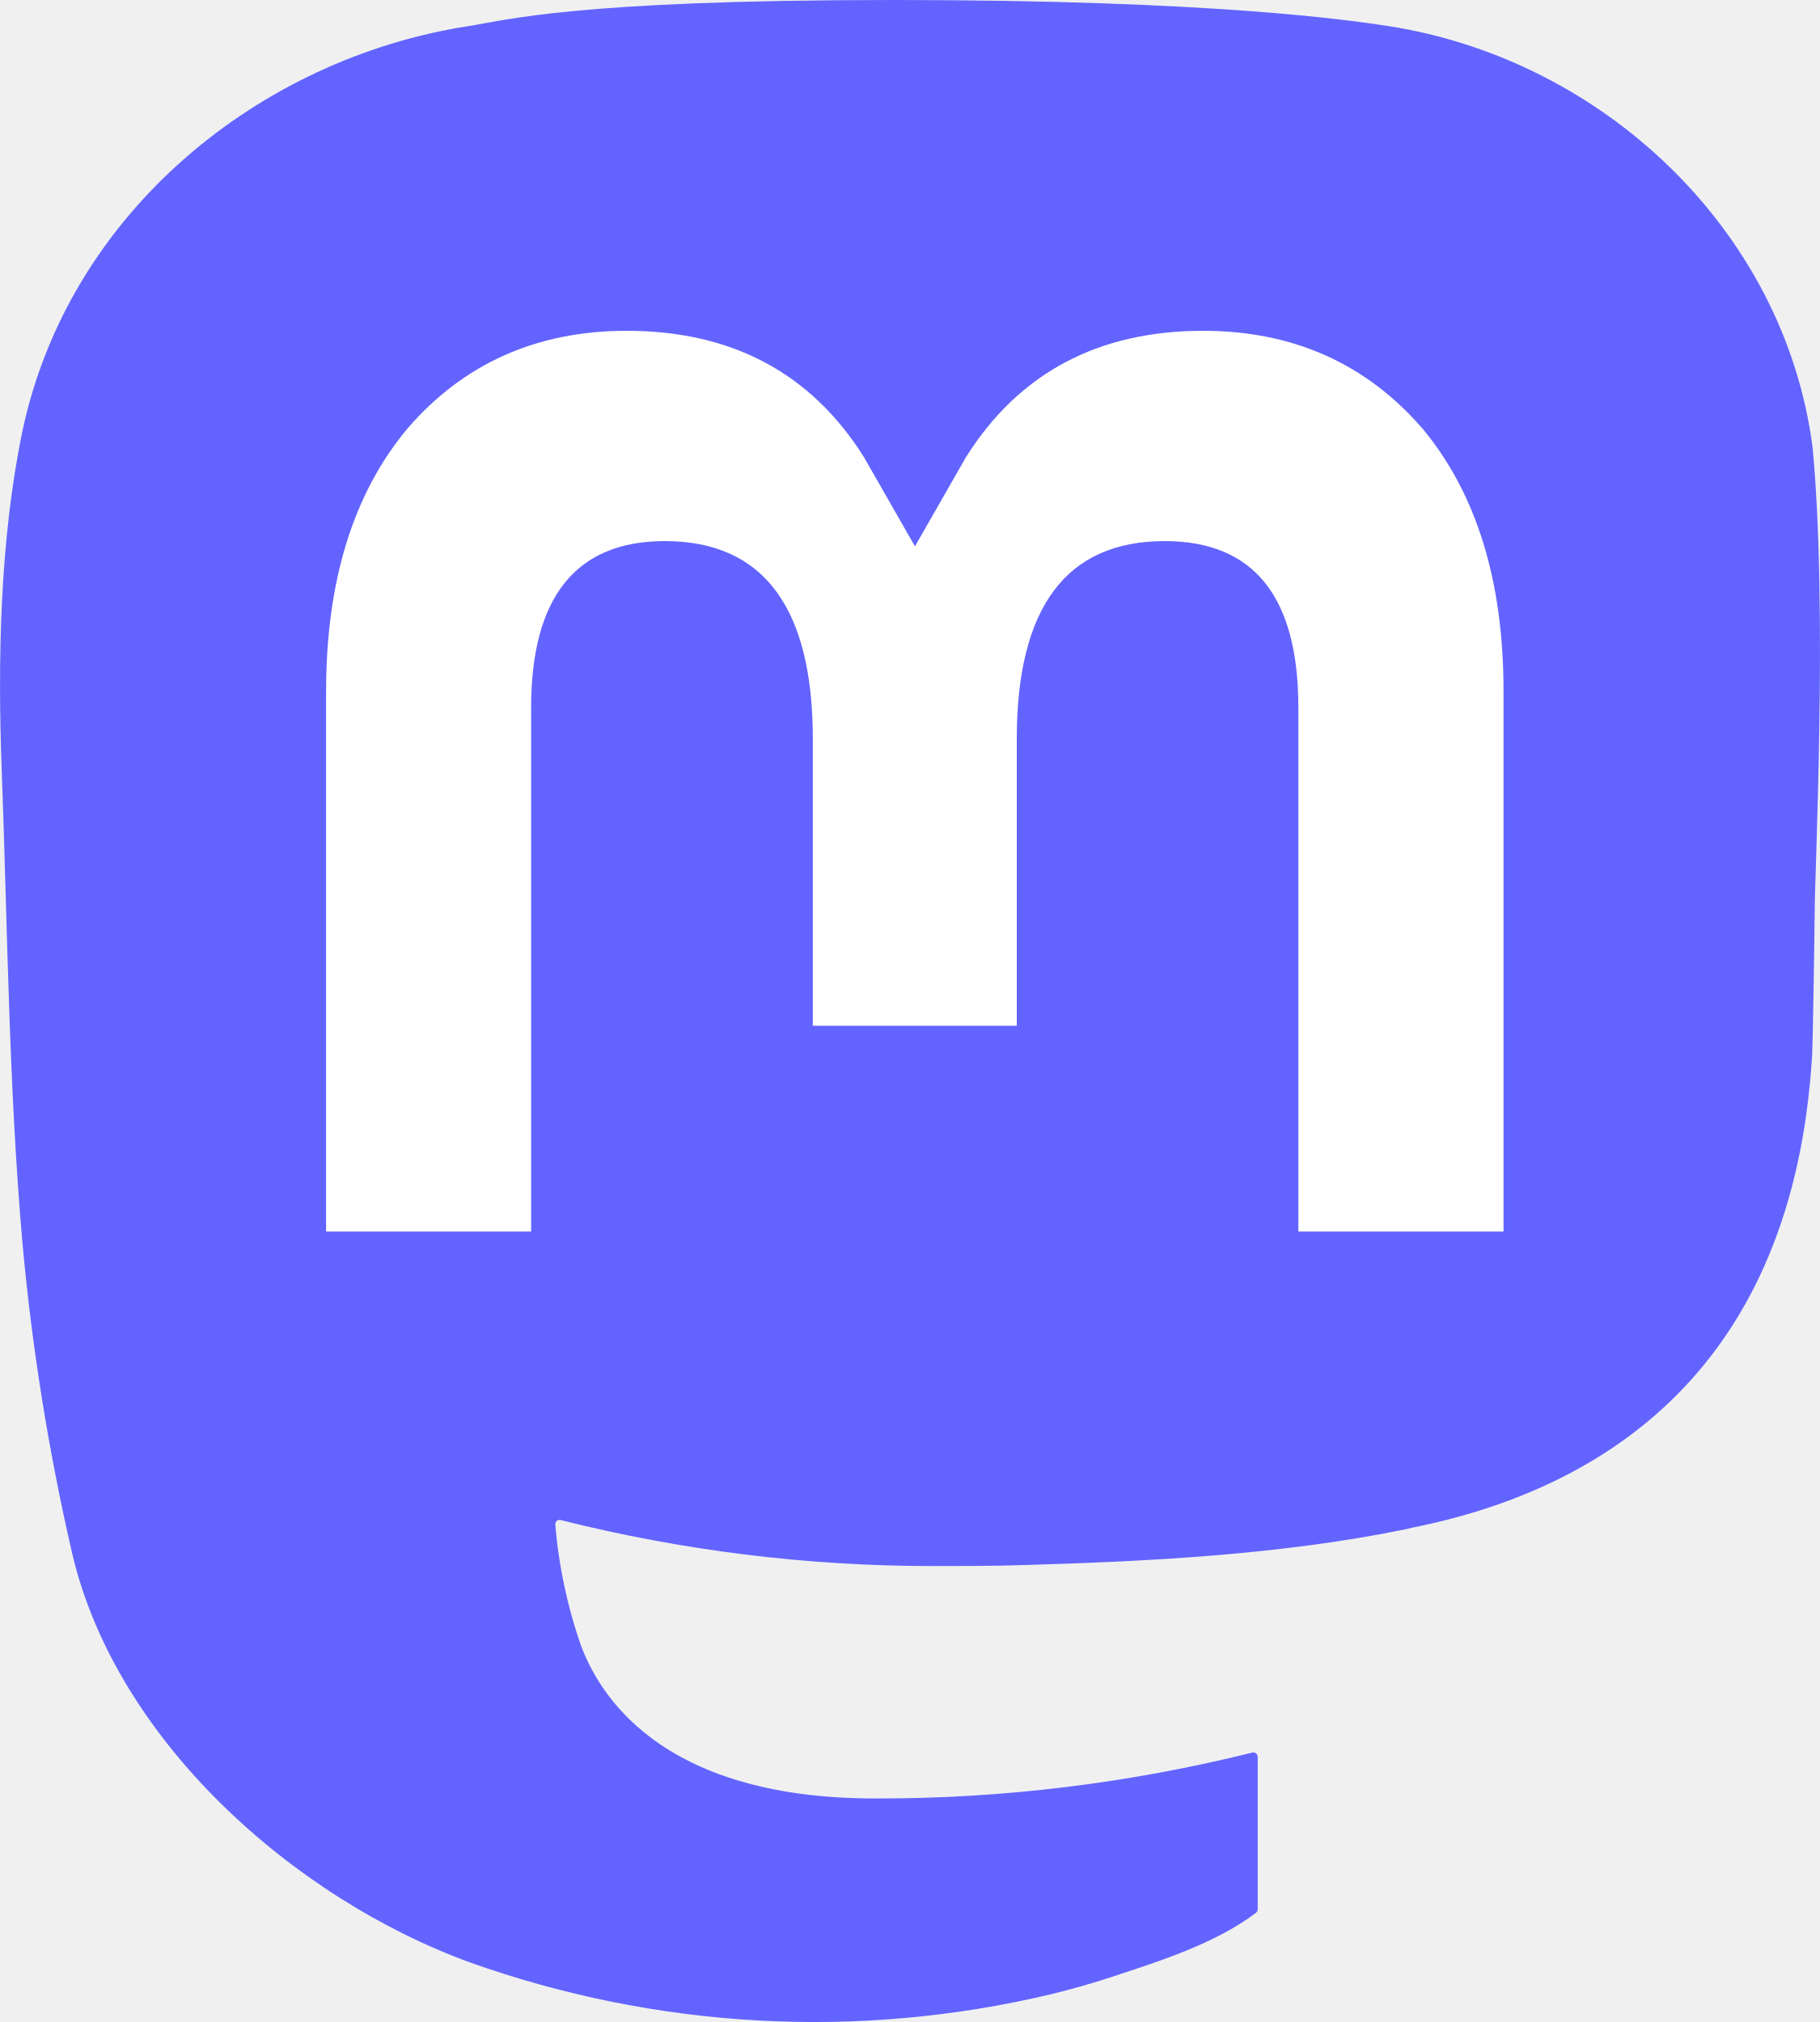
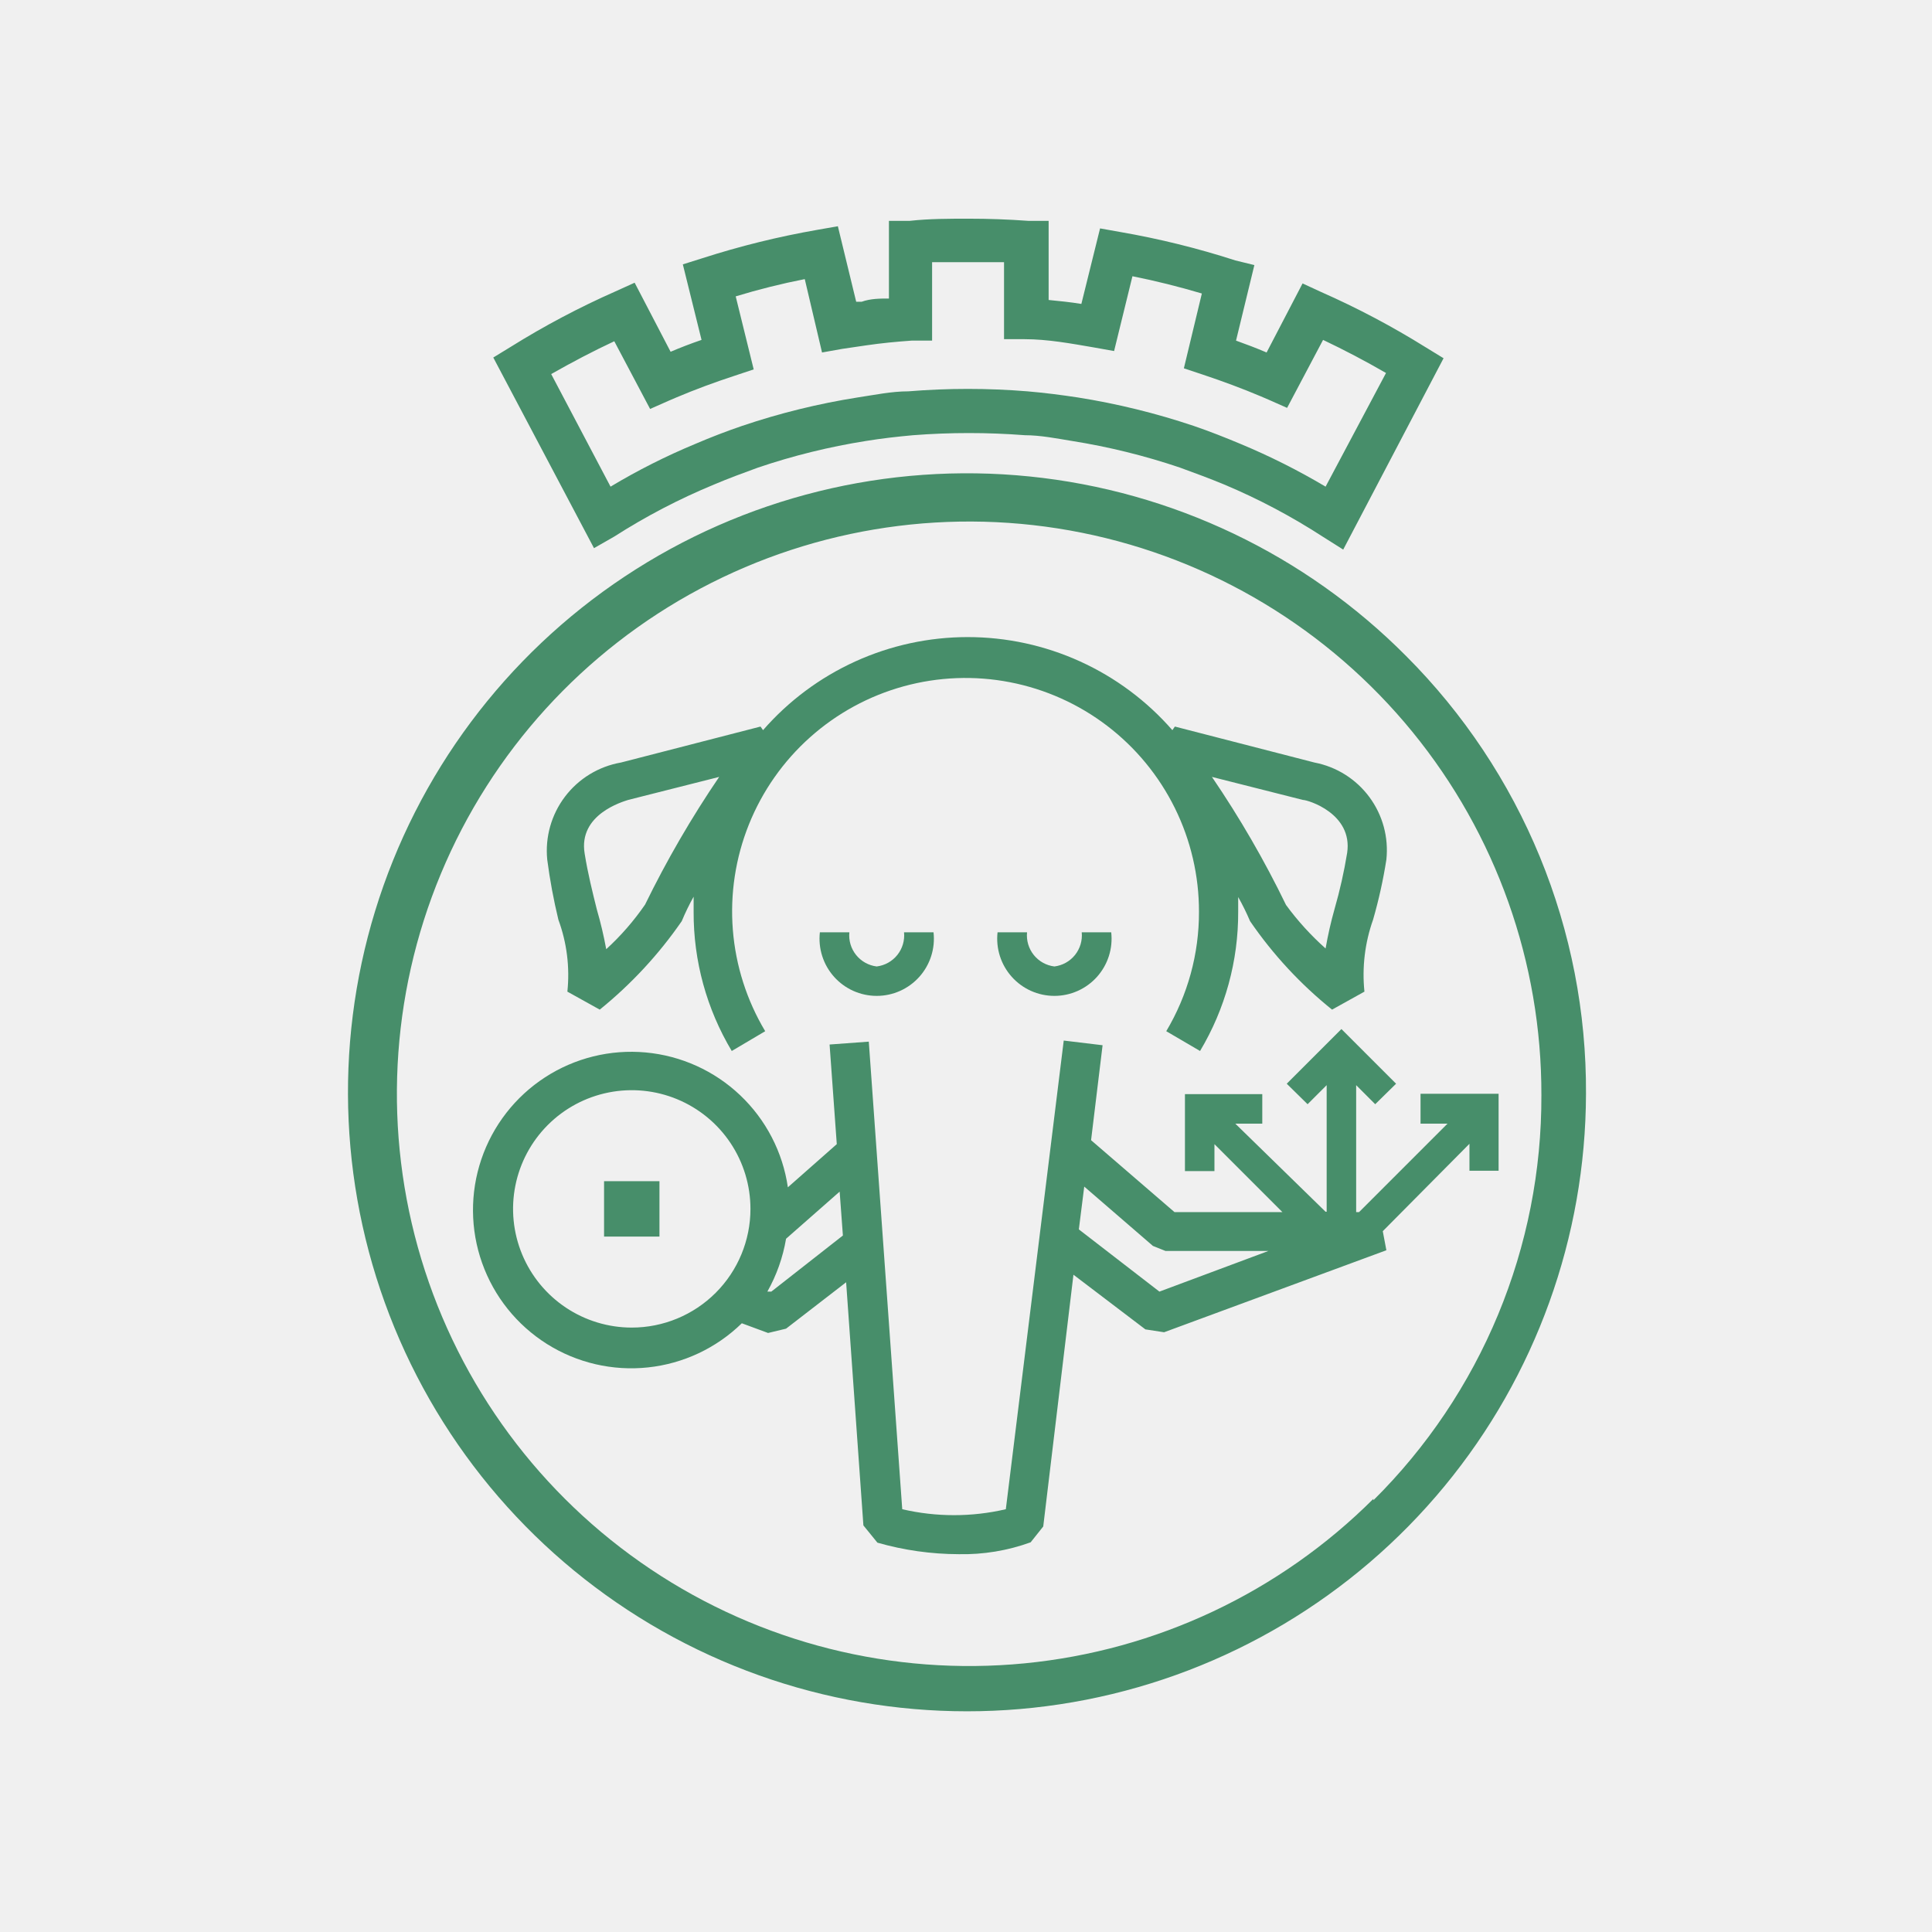
- <svg xmlns="http://www.w3.org/2000/svg" width="18" height="20" viewBox="0 0 18 20" fill="none">
-   <path d="M17.927 4.428C17.65 2.279 15.854 0.585 13.725 0.257C13.366 0.202 12.005 0 8.852 0H8.828C5.674 0 4.998 0.202 4.639 0.257C2.569 0.576 0.678 2.098 0.22 4.272C-0.001 5.343 -0.024 6.53 0.017 7.619C0.075 9.181 0.086 10.74 0.222 12.295C0.316 13.329 0.48 14.353 0.713 15.362C1.149 17.226 2.914 18.777 4.643 19.409C6.494 20.069 8.485 20.179 10.392 19.726C10.602 19.675 10.809 19.616 11.014 19.548C11.478 19.395 12.021 19.223 12.42 18.921C12.426 18.917 12.43 18.911 12.434 18.905C12.437 18.899 12.438 18.892 12.439 18.885V17.378C12.439 17.371 12.437 17.364 12.434 17.358C12.431 17.352 12.427 17.347 12.422 17.343C12.417 17.339 12.412 17.336 12.405 17.335C12.399 17.333 12.393 17.333 12.386 17.335C11.164 17.639 9.912 17.792 8.655 17.789C6.493 17.789 5.912 16.72 5.745 16.274C5.611 15.889 5.526 15.488 5.492 15.08C5.492 15.073 5.493 15.066 5.496 15.06C5.498 15.053 5.502 15.048 5.507 15.043C5.513 15.039 5.519 15.036 5.525 15.035C5.531 15.033 5.538 15.033 5.544 15.035C6.746 15.337 7.978 15.49 9.214 15.49C9.512 15.49 9.808 15.49 10.105 15.481C11.349 15.445 12.659 15.379 13.883 15.13C13.913 15.123 13.944 15.118 13.97 15.11C15.899 14.723 17.736 13.511 17.922 10.44C17.929 10.319 17.947 9.174 17.947 9.048C17.947 8.622 18.078 6.024 17.927 4.428Z" fill="#6364FF" />
-   <path d="M14.87 6.842V12.181H12.841V6.999C12.841 5.909 12.406 5.352 11.519 5.352C10.544 5.352 10.056 6.01 10.056 7.31V10.146H8.039V7.31C8.039 6.01 7.55 5.352 6.575 5.352C5.694 5.352 5.253 5.909 5.253 6.999V12.181H3.225V6.842C3.225 5.751 3.492 4.885 4.027 4.242C4.578 3.602 5.3 3.272 6.198 3.272C7.236 3.272 8.021 3.689 8.544 4.521L9.049 5.404L9.554 4.521C10.078 3.689 10.862 3.272 11.899 3.272C12.795 3.272 13.518 3.602 14.071 4.242C14.604 4.884 14.871 5.751 14.87 6.842Z" fill="white" />
+ <svg xmlns="http://www.w3.org/2000/svg" width="940" height="940" viewBox="0 0 940 940" fill="none">
+   <path d="M691.154 532.175V546.7H704.279L661.229 589.75H659.829V527.975L669.104 537.25L679.254 527.275L652.654 500.675L626.054 527.275L636.204 537.25L645.479 527.975V589.575H644.954L601.029 546.7H614.154V532.35H576.529V569.8H590.879V556.675L623.954 589.75H571.454L530.854 554.75L536.454 508.55L517.554 506.275L489.379 734.3C472.8 738.154 455.558 738.154 438.979 734.3L422.704 506.8L403.629 508.2L407.129 556.675L383.329 577.675C380.844 560.555 372.665 544.771 360.113 532.868C347.56 520.964 331.365 513.634 314.138 512.059C296.91 510.484 279.654 514.756 265.152 524.187C250.649 533.618 239.745 547.657 234.196 564.043C228.648 580.428 228.779 598.204 234.568 614.506C240.357 630.808 251.466 644.686 266.106 653.902C280.746 663.118 298.063 667.136 315.265 665.308C332.468 663.48 348.553 655.912 360.929 643.825L373.704 648.55L382.454 646.45L411.679 623.875L420.079 742.175L426.904 750.575C439.767 754.254 453.076 756.139 466.454 756.175C478.377 756.423 490.243 754.465 501.454 750.4L507.579 742.7L522.279 620.2L557.279 646.8L566.379 648.2L674.529 608.3L672.779 599.025L714.954 556.5V569.625H729.129V532.175H691.154ZM307.379 645.925C295.957 645.925 284.792 642.538 275.295 636.192C265.798 629.847 258.396 620.828 254.025 610.275C249.654 599.723 248.511 588.111 250.739 576.909C252.967 565.706 258.467 555.416 266.544 547.34C274.62 539.263 284.91 533.763 296.113 531.535C307.315 529.306 318.927 530.45 329.479 534.821C340.032 539.192 349.051 546.594 355.397 556.091C361.742 565.588 365.129 576.753 365.129 588.175C365.129 603.491 359.045 618.18 348.215 629.011C337.385 639.841 322.696 645.925 307.379 645.925ZM375.279 628.425H373.354C377.848 620.439 380.927 611.736 382.454 602.7L408.529 579.775L410.104 601.125L375.279 628.425ZM564.104 628.425L524.904 598.15L527.529 577.325L560.954 606.2L567.079 608.65H617.129L564.104 628.425Z" fill="#478E6A" />
+   <path d="M426.554 470.225C422.604 469.742 419.001 467.731 416.515 464.624C414.029 461.517 412.859 457.56 413.254 453.6H398.904C398.466 457.493 398.854 461.434 400.043 465.166C401.233 468.898 403.197 472.336 405.807 475.257C408.417 478.178 411.614 480.514 415.189 482.114C418.765 483.714 422.637 484.541 426.554 484.541C430.471 484.541 434.344 483.714 437.919 482.114C441.495 480.514 444.692 478.178 447.302 475.257C449.912 472.336 451.876 468.898 453.065 465.166C454.255 461.434 454.643 457.493 454.204 453.6H439.854C440.25 457.56 439.079 461.517 436.593 464.624C434.107 467.731 430.504 469.742 426.554 470.225Z" fill="#478E6A" />
+   <path d="M513.004 470.225C509.054 469.742 505.451 467.731 502.965 464.624C500.479 461.517 499.309 457.56 499.704 453.6H485.354C484.916 457.493 485.304 461.434 486.493 465.166C487.683 468.898 489.647 472.336 492.257 475.257C494.867 478.178 498.064 480.514 501.639 482.114C505.215 483.714 509.087 484.541 513.004 484.541C516.921 484.541 520.794 483.714 524.369 482.114C527.945 480.514 531.142 478.178 533.752 475.257C536.362 472.336 538.326 468.898 539.515 465.166C540.705 461.434 541.093 457.493 540.654 453.6H526.304C526.7 457.56 525.529 461.517 523.043 464.624C520.558 467.731 516.954 469.742 513.004 470.225Z" fill="#478E6A" />
+   <path d="M271.679 447.475C275.795 458.654 277.292 470.627 276.054 482.475L291.804 491.225C307.094 478.857 320.531 464.359 331.704 448.175C333.398 444.1 335.326 440.127 337.479 436.275C337.479 438.725 337.479 441.175 337.479 443.625C337.379 467.468 343.793 490.886 356.029 511.35L372.304 501.725C363.321 486.703 357.931 469.809 356.556 452.36C355.18 434.912 357.856 417.381 364.374 401.138C370.892 384.894 381.076 370.376 394.132 358.718C407.187 347.061 422.76 338.578 439.635 333.932C456.51 329.287 474.23 328.604 491.412 331.938C508.595 335.272 524.774 342.532 538.687 353.151C552.6 363.77 563.871 377.461 571.619 393.155C579.368 408.85 583.384 426.122 583.354 443.625C583.408 464.077 577.903 484.159 567.429 501.725L583.879 511.35C596.115 490.886 602.529 467.468 602.429 443.625C602.429 441.175 602.429 438.9 602.429 436.45C604.575 440.246 606.503 444.16 608.204 448.175C619.327 464.4 632.77 478.904 648.104 491.225L663.854 482.475C662.64 470.641 664.074 458.685 668.054 447.475C670.824 437.879 672.986 428.118 674.529 418.25C675.69 407.419 672.735 396.548 666.251 387.794C659.767 379.041 650.228 373.046 639.529 371L571.629 353.5L570.404 355.25C558.003 341.03 542.699 329.631 525.523 321.821C508.347 314.01 489.698 309.969 470.829 309.969C451.961 309.969 433.311 314.01 416.136 321.821C398.96 329.631 383.656 341.03 371.254 355.25L370.029 353.5L302.129 371C291.288 372.89 281.564 378.813 274.909 387.577C268.255 396.342 265.163 407.3 266.254 418.25C267.536 428.082 269.347 437.838 271.679 447.475ZM633.929 389.2C636.379 389.2 658.254 395.85 655.454 414.925C653.955 424.138 651.909 433.254 649.329 442.225C647.539 448.562 646.079 454.987 644.954 461.475C637.812 455.113 631.359 448.015 625.704 440.3C615.231 418.678 603.182 397.855 589.654 378L633.929 389.2ZM305.629 389.2L349.904 378C336.422 397.823 324.375 418.584 313.854 440.125C308.398 448.052 302.057 455.332 294.954 461.825C293.768 455.335 292.25 448.909 290.404 442.575C288.304 434.175 286.029 425.075 284.454 415.275C281.304 396.2 303.004 390.075 305.629 389.2Z" fill="#478E6A" />
+   <path d="M320.854 574.7H293.904V601.65H320.854V574.7Z" fill="#478E6A" />
+   <path d="M298.804 261.1C314.233 251.21 330.514 242.718 347.454 235.725C354.454 232.75 361.629 230.125 368.804 227.5C385.906 221.706 403.469 217.374 421.304 214.55C428.829 213.325 436.529 212.45 444.229 211.75C462.344 210.35 480.539 210.35 498.654 211.75C506.179 211.75 514.054 213.325 521.579 214.55C539.412 217.385 556.974 221.717 574.079 227.5C581.254 230.125 588.429 232.75 595.604 235.725C612.307 242.747 628.353 251.239 643.554 261.1L653.529 267.4L702.354 174.3L693.779 169.05C677.466 158.868 660.448 149.862 642.854 142.1L633.754 137.9L616.254 171.5C611.354 169.4 606.279 167.475 601.379 165.725L610.304 128.975L601.029 126.7C582.711 120.779 563.998 116.159 545.029 112.875L535.229 111.125L526.129 147.875C520.879 147 515.454 146.475 510.204 145.95V107.45H500.229C490.662 106.75 481.037 106.4 471.354 106.4C461.904 106.4 452.104 106.4 442.654 107.45H432.504V145.25C428.129 145.25 423.579 145.25 419.204 146.825H416.579L407.654 110.075L397.679 111.825C378.714 115.13 360.003 119.749 341.679 125.65L332.229 128.625L341.329 165.375C336.254 167.125 331.179 169.05 326.279 171.15L308.779 137.55L299.504 141.75C281.91 149.512 264.892 158.518 248.579 168.7L240.004 173.95L289.004 266.7L298.804 261.1ZM298.804 165.9L316.304 198.975L325.404 194.95L329.079 193.375C338.179 189.525 347.629 186.025 357.254 182.875L366.704 179.725L357.954 144.2C369.037 140.817 380.237 138.017 391.554 135.8L399.954 171.5L409.754 169.75L421.654 168C428.829 166.95 436.179 166.25 443.529 165.725H453.504V127.575C465.171 127.575 476.837 127.575 488.504 127.575V165.025H498.479C509.679 165.025 521.054 167.125 532.254 169.05L542.054 170.8L550.979 134.4C562.354 136.675 573.554 139.475 584.754 142.8L576.004 179.2L585.454 182.35C594.904 185.5 604.354 189 613.454 192.85L617.129 194.425L626.229 198.45L643.729 165.375C654.054 170.275 664.379 175.7 674.354 181.475L644.954 236.775C631.638 228.863 617.779 221.903 603.479 215.95C595.954 212.8 588.429 209.825 580.729 207.2C562.363 201.033 543.514 196.409 524.379 193.375C516.329 192.15 508.104 191.1 499.879 190.4C480.603 188.825 461.23 188.825 441.954 190.4C433.729 190.4 425.504 192.15 417.279 193.375C398.197 196.388 379.405 201.013 361.104 207.2C353.404 209.825 345.704 212.8 338.354 215.95C324.096 221.87 310.292 228.831 297.054 236.775L268.179 182C278.329 176.225 288.654 170.8 299.154 165.9H298.804Z" fill="#478E6A" />
+   <path d="M684.154 319.2C635.041 269.757 570.301 238.876 500.968 231.821C431.635 224.767 362.002 241.974 303.936 280.512C245.87 319.049 202.966 376.531 182.537 443.16C162.107 509.789 165.416 581.441 191.9 645.903C218.384 710.365 266.404 763.648 327.775 796.669C389.145 829.69 460.068 840.407 528.455 826.992C596.843 813.576 658.461 776.86 702.808 723.1C747.155 669.341 771.487 601.865 771.654 532.175C771.865 492.655 764.24 453.485 749.221 416.93C734.202 380.374 712.087 347.157 684.154 319.2ZM668.229 729.225C622.626 774.746 562.646 803.041 498.515 809.286C434.384 815.531 370.072 799.34 316.543 763.472C263.015 727.604 223.584 674.28 204.972 612.592C186.361 550.904 189.722 484.67 214.482 425.183C239.242 365.695 283.868 316.637 340.752 286.372C397.636 256.107 463.257 246.508 526.427 259.212C589.596 271.917 646.404 306.138 687.165 356.041C727.926 405.944 750.117 468.441 749.954 532.875C750.079 569.498 742.918 605.781 728.888 639.61C714.857 673.44 694.238 704.14 668.229 729.925V729.225Z" fill="#478E6A" />
</svg>
